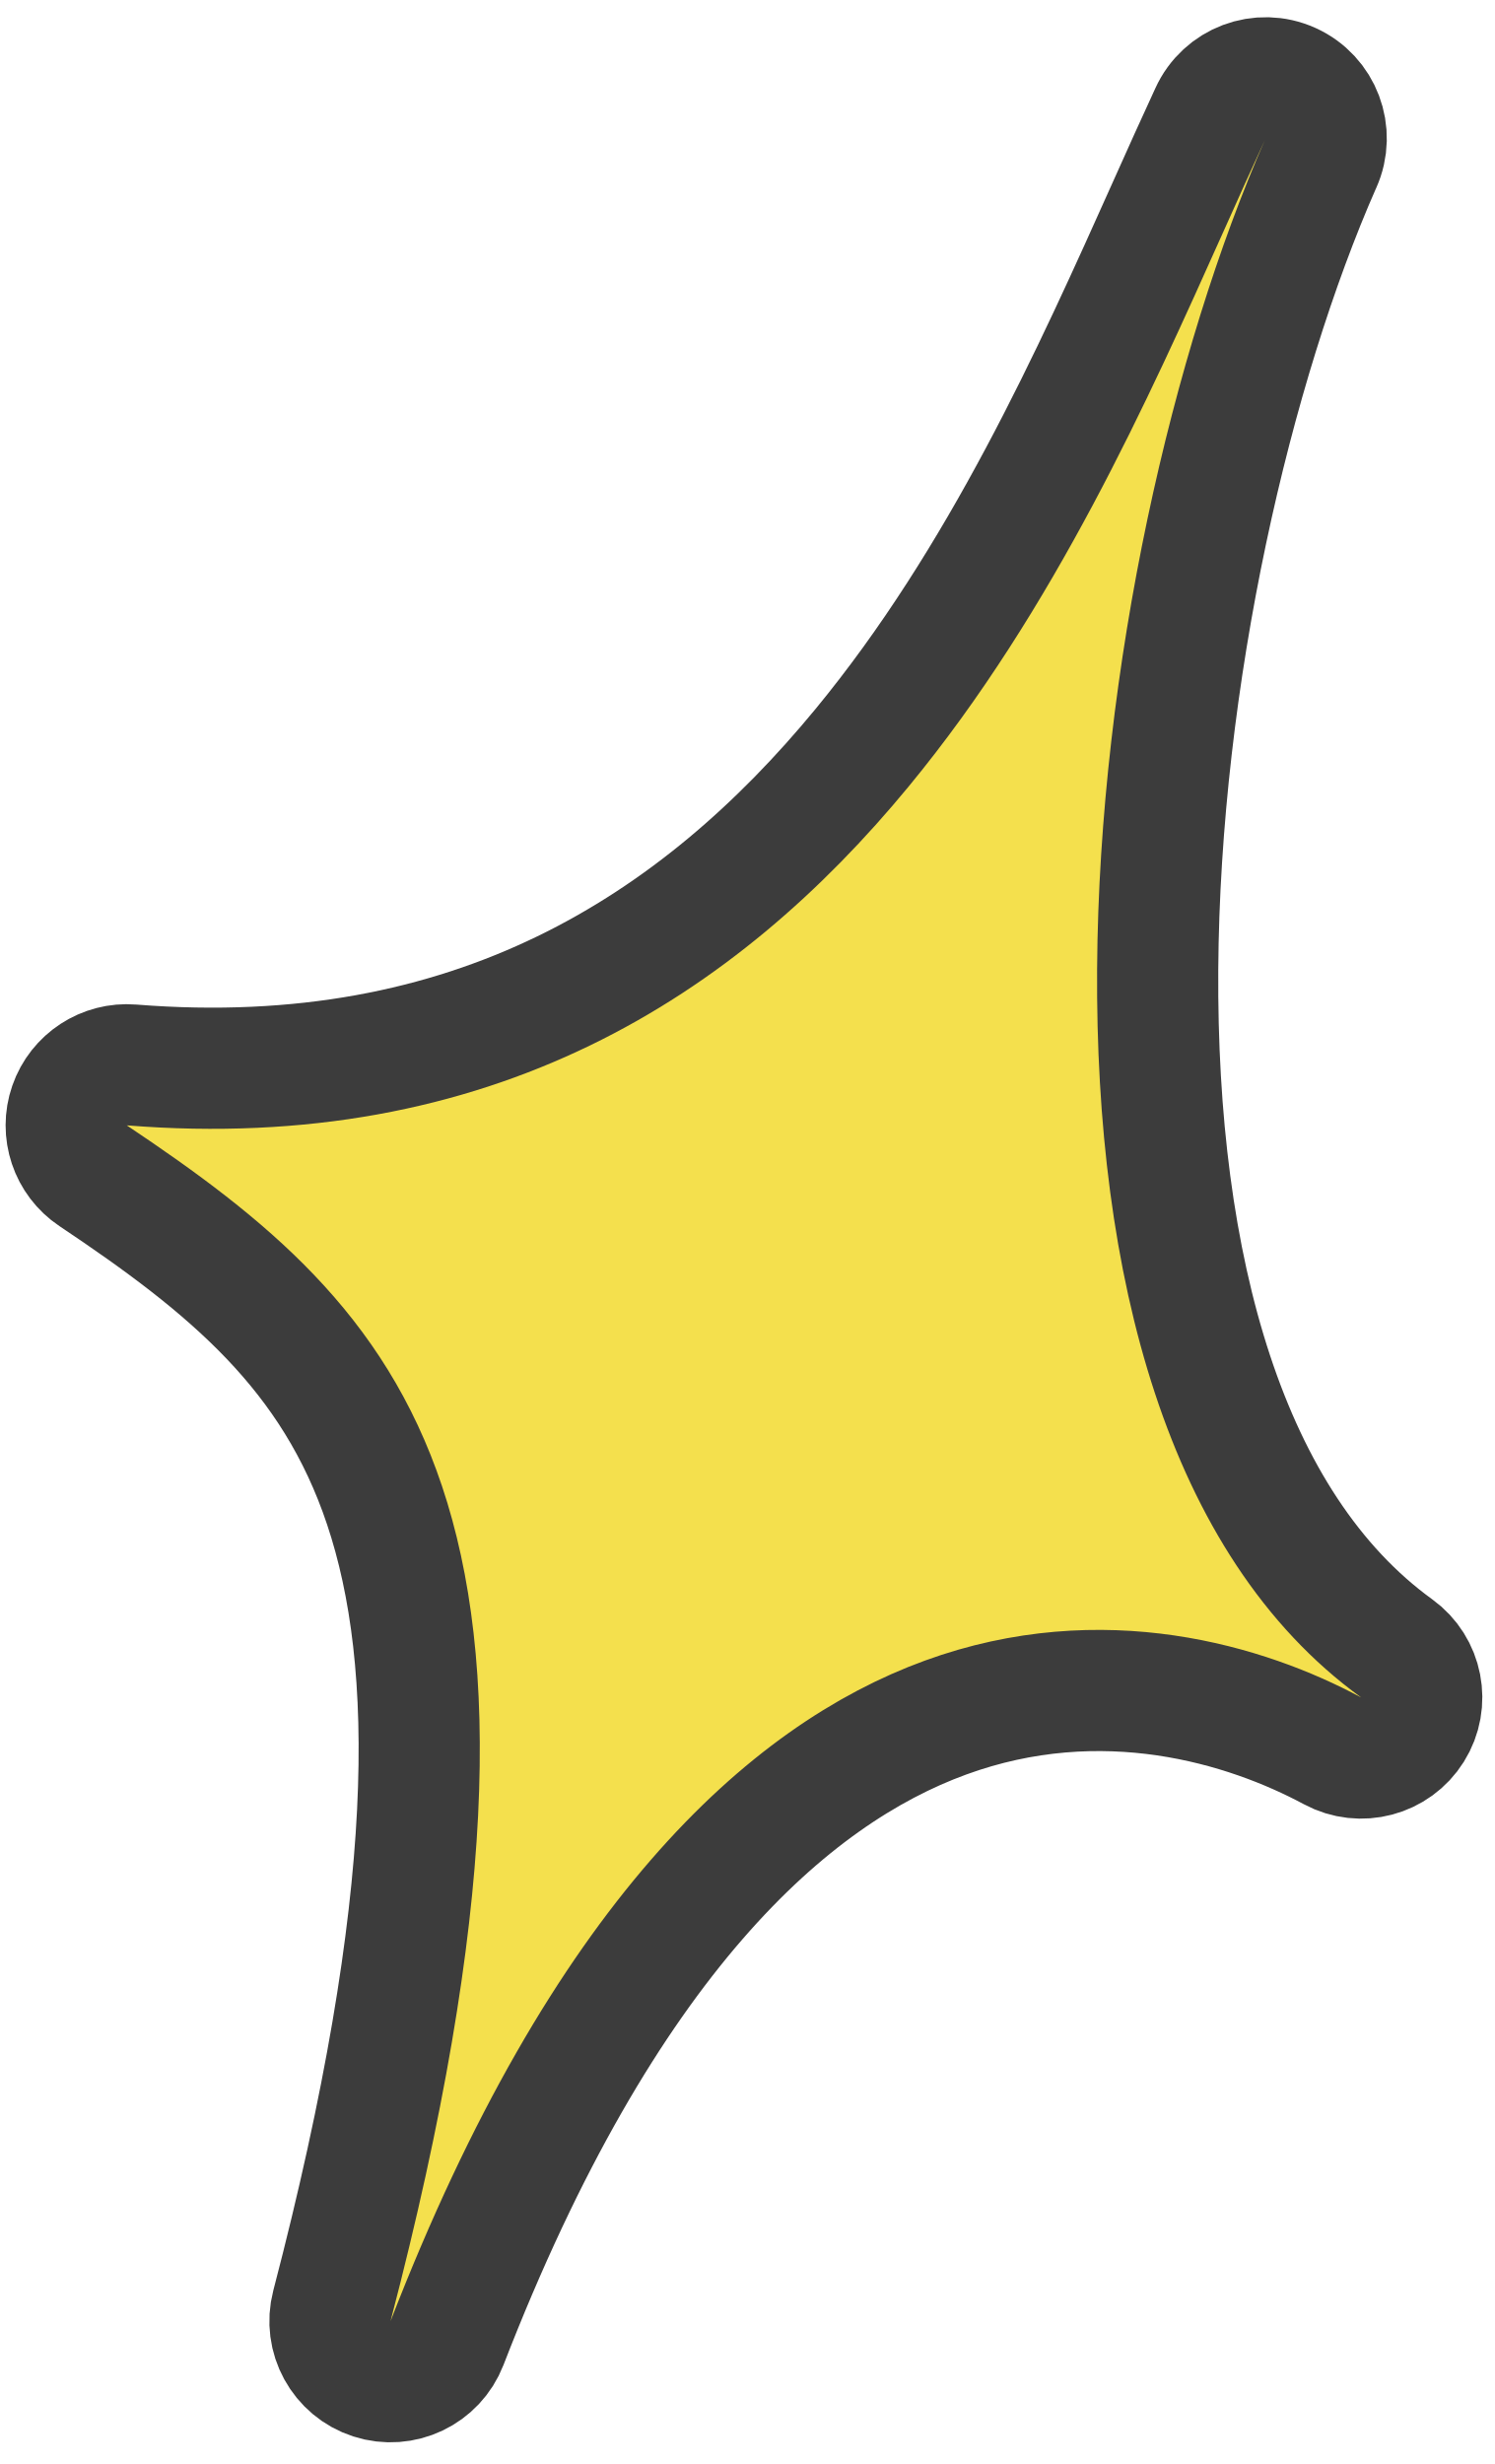
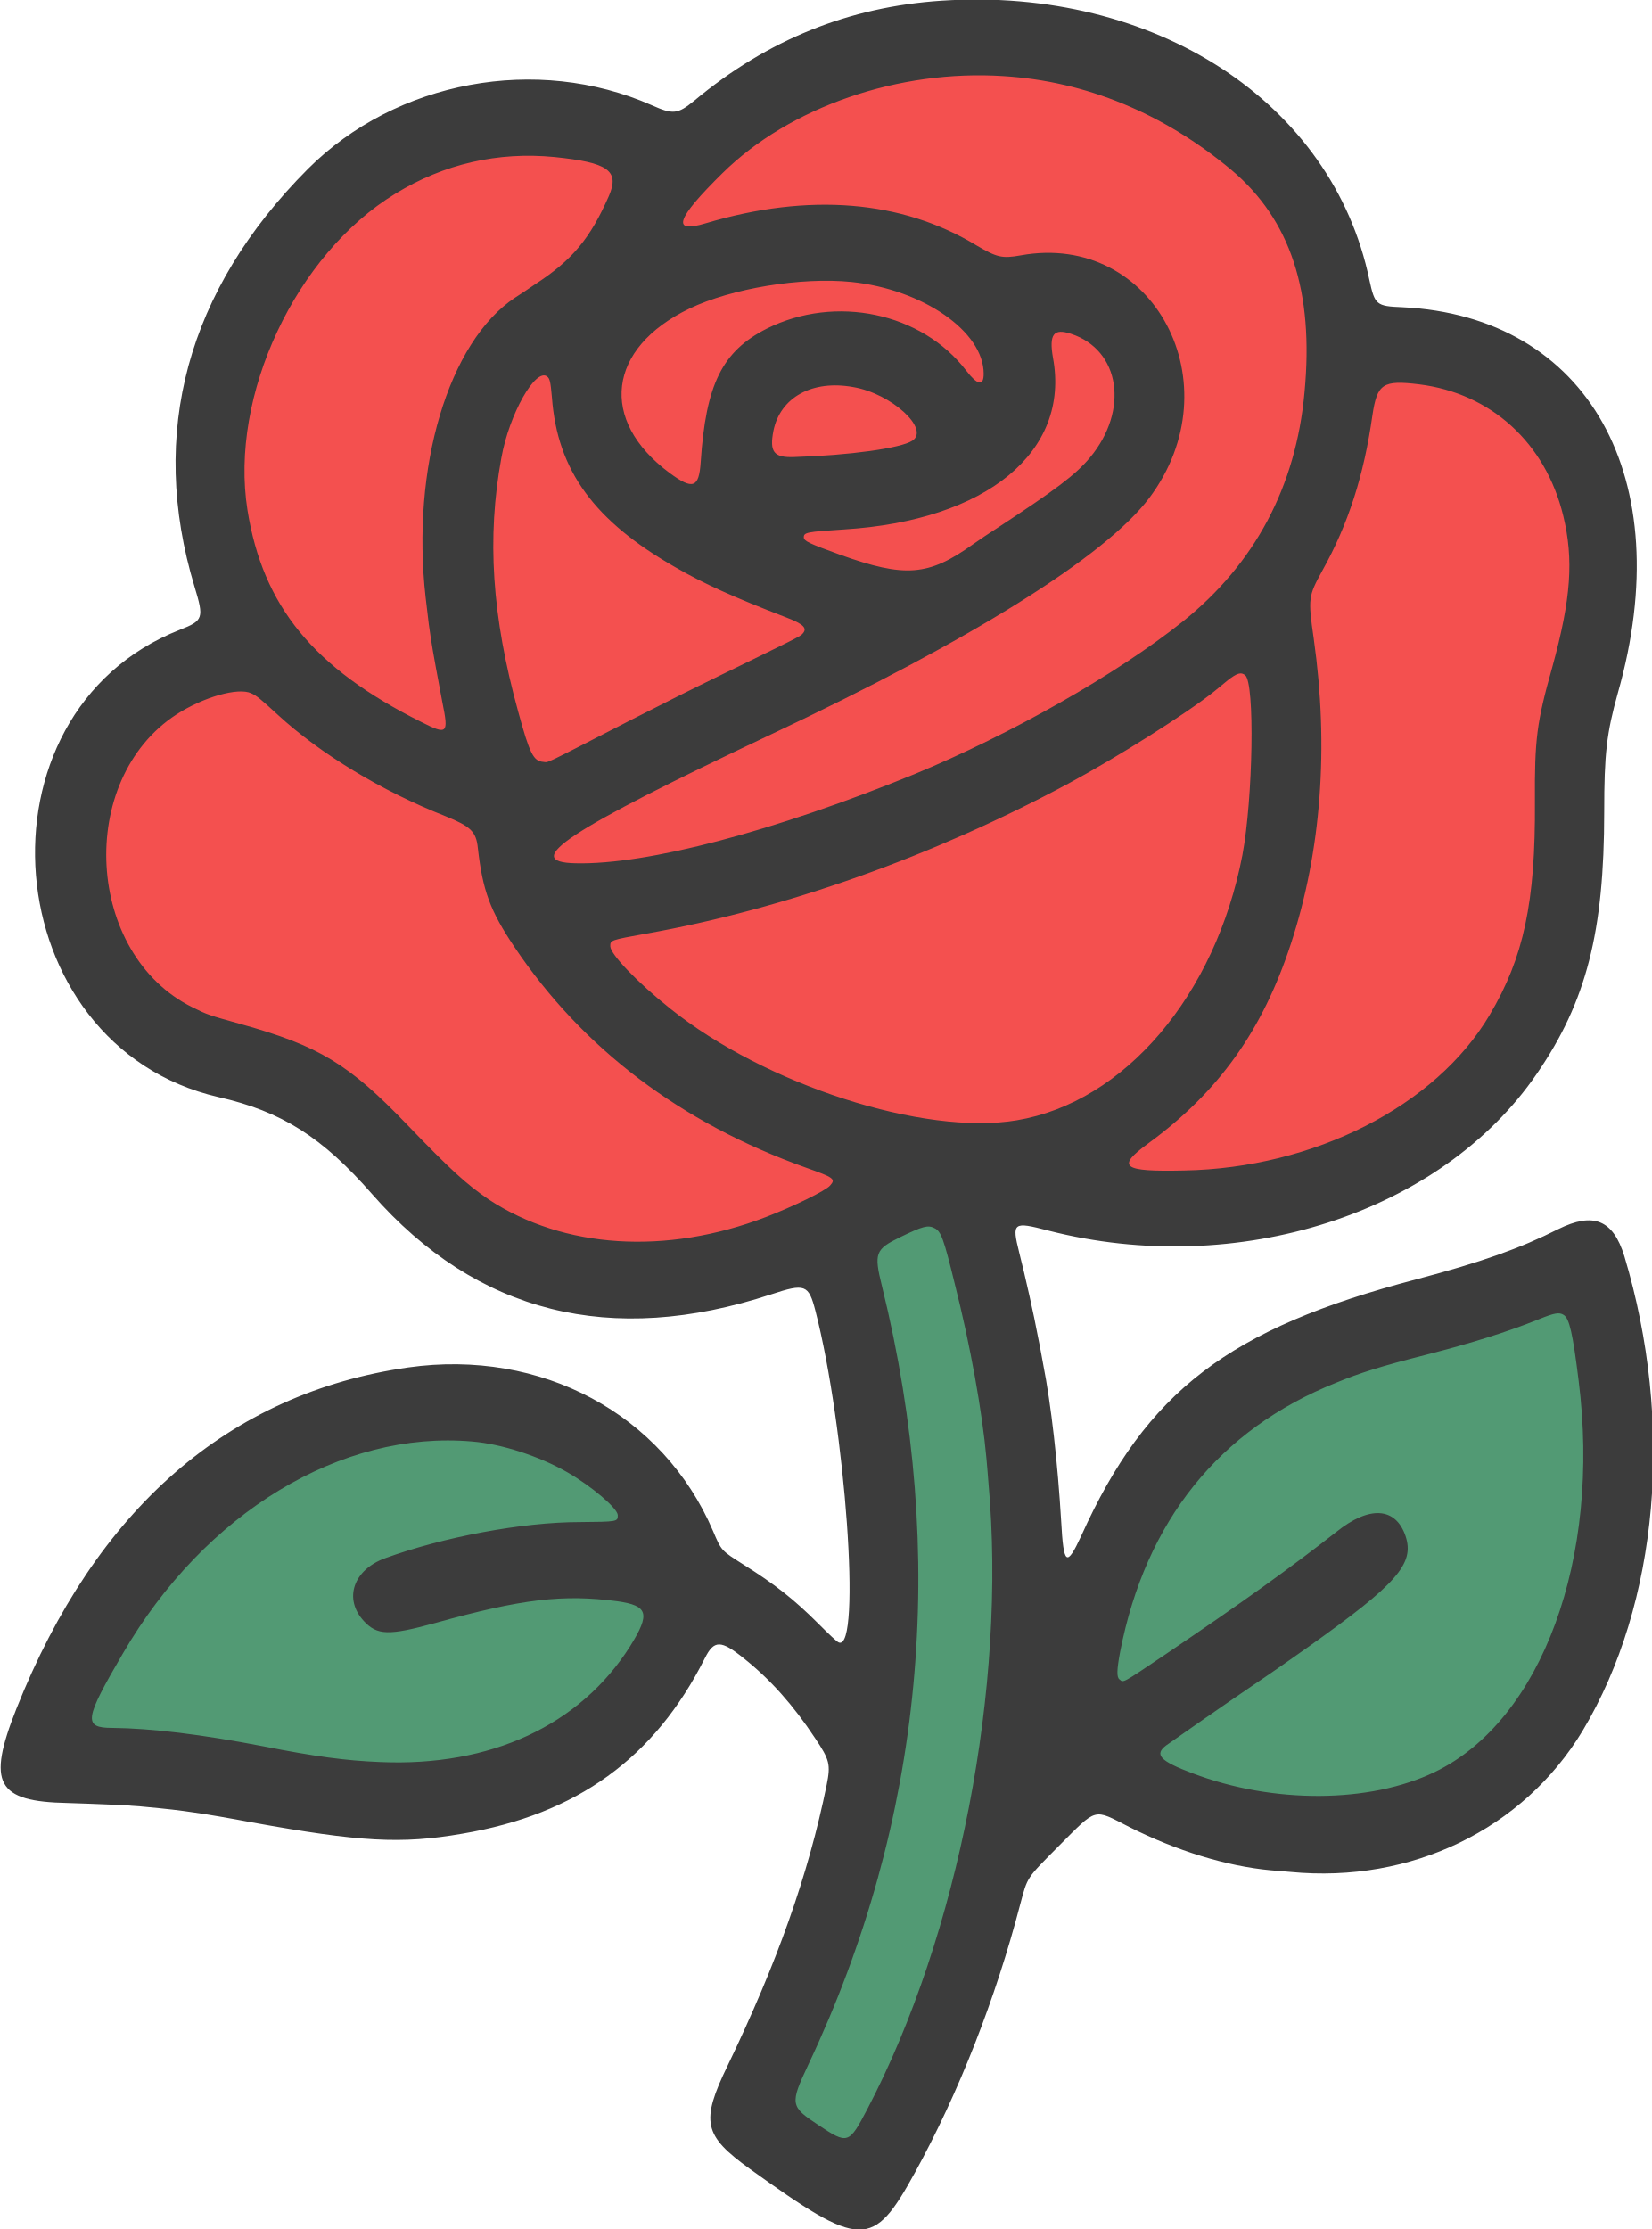
- <svg xmlns="http://www.w3.org/2000/svg" viewBox="0 0 37 61" width="37" height="61">
-   <path d="M32.704 4.042a1.5 1.5 0 0 0-2.734-1.235c-.335.722-.678 1.488-1.036 2.286-1.87 4.174-4.134 9.227-7.595 13.425-4.044 4.906-9.633 8.521-18.08 7.847a1.5 1.5 0 0 0-.954 2.742c3.36 2.246 5.944 4.357 7.217 8.162 1.3 3.885 1.313 9.798-1.304 19.815a1.5 1.5 0 0 0 2.85.921c3.881-10.025 8.474-14.074 12.343-15.484 3.887-1.417 7.451-.32 9.579.823a1.5 1.5 0 0 0 1.589-2.537c-4.224-3.058-5.964-9.436-5.916-16.81.048-7.272 1.84-14.96 4.04-19.955Z" fill="#F4E04D" stroke="#3C3C3C" stroke-width="3" stroke-linejoin="round" />
+ <svg xmlns="http://www.w3.org/2000/svg" viewBox="116 43 484 653" width="484" height="653">
+   <path d="M398.2 60.2 C363.2 62.2 335.4 75.4 315.6 99.4 C307.3 109.3 311.8 116.9 323.8 113.2 C335.8 109.6 345.1 108.2 358.5 108.2 C375.5 108.2 386.7 111.2 399.2 119 C406 123.2 408.9 123.9 415.2 122.7 C446.7 117.1 467.5 147.5 453.2 178.2 C448.2 189 437.6 198.7 415.2 213 C394.8 226.2 375.5 236.5 339.8 253.6 C275.1 284.5 267.6 289.8 276.2 298.6 C284.7 307.2 348.7 291.8 397.6 269.2 C407.8 264.6 409.8 263.6 415.9 260.4 C472.8 230.7 495.7 205.9 502.2 167 C507.7 134.1 500.5 107.3 481.7 90.5 C458.6 69.9 427.1 58.5 398.2 60.2 Z" fill="#F4504F" />
+   <path d="M522.5 150.6 C516.6 151.8 514.2 155.1 513.1 163.5 C511.1 179.1 505.8 196.1 499.4 207.1 C494.4 215.7 494 218.6 495.8 231 C502.1 273.3 495.1 315.5 476.9 345.1 C470.3 355.8 461.8 364.8 449.8 373.7 C441.3 379.9 439.8 384 444.4 388.3 C449.3 392.8 476 391.6 495.7 386 C539.1 373.5 564.6 345.5 569.6 304.8 C570.5 297.4 570.6 295.3 570.6 280.9 C570.7 259.5 571.1 255.9 575.8 239.4 C585.6 204.2 580.2 178.4 559.6 161.9 C549.5 153.8 532.6 148.6 522.5 150.6 Z" fill="#F4504F" />
+   <path d="M184.8 240.7 C140.3 245.4 126.3 310.6 163.7 338.8 C168.7 342.6 172.8 344.3 185.4 347.9 C207.4 354.1 216.1 359.4 232.5 376.8 C242.9 387.7 246.1 390.8 251.1 394.7 C278.7 416.2 317.4 417.4 356.1 398.1 C362.4 394.9 364.2 392.9 364.2 389.2 C364.2 385.2 362.6 383.6 355.3 381 C320.4 368.2 295.4 350.5 275.9 324.6 C265.7 311.1 262.3 303.6 261.2 292.2 C260.5 284.5 257.7 281.1 249.3 277.9 C231.6 271.1 212.6 259.6 200.4 248.3 C195.4 243.8 194.2 242.8 192.4 242 C191.1 241.4 186.7 240.4 185.9 240.5 C185.8 240.5 185.2 240.6 184.8 240.7 Z" fill="#F4504F" />
+   <path d="M266.8 83.8 C250.2 84.5 232 91.6 220 102 C177.7 138.5 170.1 200.9 203.7 235.6 C215.1 247.3 237.2 261.3 244.4 261.3 C251.1 261.3 252.6 257.5 250.2 245.9 C248.1 234.9 246.8 227.2 246.2 221.8 C246.1 220.3 245.8 217.5 245.6 215.6 C244.9 209.8 245 192.8 245.7 186.8 C249.1 159.7 256.8 143 269.7 134.4 C271.1 133.5 273.6 131.9 275.4 130.7 C286.7 123.3 292.7 116.3 298.4 103.8 C302.7 94.4 301 89.1 293.1 86.8 C287.8 85.2 274.1 83.2 271.2 83.5 C271 83.5 269 83.7 266.8 83.8 Z" fill="#F4504F" />
+   <path d="M477.8 235.8 C475.8 236.2 474.2 237.1 470.4 240.1 C465 244.4 458.5 248.9 447.1 256.2 C444.6 257.8 433.2 264.5 429.2 266.8 C425.1 269.1 413.5 275 409.2 277 C406.5 278.3 402.8 280 400.8 281 C373.2 294 334 306.5 304.1 311.8 C293.4 313.6 292.1 314.2 290.5 317.8 C288.4 322.3 291.1 326.3 303.8 337.8 C324.1 356.2 357.2 371 389.4 376.2 C449.7 385.9 494.8 324.8 487 243.8 C486.5 238 482.7 234.8 477.8 235.8 Z" fill="#F4504F" />
+   <path d="M273.8 148.5 C260.9 151 252.7 185.2 256.5 220.9 C258.4 239.2 265.1 264.1 269.2 268.5 C273.2 272.9 276.3 272.3 291.1 264.6 C300.5 259.6 320.7 249.5 330.8 244.6 C356.5 232.1 356 232.5 356 227.5 C356 223.3 354 221.4 346.4 218.5 C301.5 201.3 284.9 185.6 282.7 158.6 C282 150.9 279.1 147.5 273.8 148.5 Z" fill="#F4504F" />
+   <path d="M351.2 120.4 C303.4 125.4 279.9 150.3 299.1 175.8 C311.5 192.2 325.2 193.9 326.3 179.1 C327.9 156 332.3 147.8 345.9 142.4 C363.6 135.4 383.3 140.1 394.7 154 C403.7 165.1 413.2 157.5 407.2 144.1 C400.5 129.1 374.4 118 351.2 120.4 Z" fill="#F4504F" />
+   <path d="M425.3 135.8 C420.4 136.8 418.5 141.1 419.6 148.9 C420.4 154.4 420.3 157.4 419.2 161.9 C415.2 179.2 393.7 191.2 363.6 193.1 C349.8 194 347.2 195.1 347.2 200.4 C347.3 204.6 349.6 206.3 360.6 210.2 C380.9 217.5 389.5 216.7 404.6 206.1 C407.2 204.3 411 201.8 413 200.5 C440.4 183 447.6 174 447.2 157.8 C446.9 144.8 435.9 133.7 425.3 135.8 Z" fill="#F4504F" />
+   <path d="M355.6 151.4 C343 153.5 333.6 167 338.1 176.7 C340.7 182.2 343.1 182.6 364.3 181 C375.1 180.2 383.9 178 386.6 175.5 C397.4 165.4 375 148.1 355.6 151.4 Z" fill="#F4504F" />
+   <path d="M385.6 397.6 C382 398.4 373.3 402.7 371.3 404.7 C367.6 408.3 367.2 411.9 369.4 420.6 C388.8 499 381.6 575.4 348.1 646.1 C341.8 659.4 342.5 662.8 352.6 669.6 C363.2 676.7 367.7 676 372.7 666.6 C394 627.2 408.1 575.4 411 526.5 C411.8 513.9 411.6 486.7 410.6 476.4 C410.4 474.2 410.2 471 410 469.2 C408.6 453.2 403.3 426 398.2 408.2 C395.6 399.3 391.9 396.2 385.6 397.6 Z" fill="#529A74" />
+   <path d="M570.1 423 C569.5 423.1 566.5 424.2 563.3 425.4 C553.9 429.2 545.6 431.8 531.9 435.3 C496.8 444.3 479 454.3 462.3 474.6 C450 489.5 439.3 515.1 438.3 532 C437.9 539.7 444.2 542.7 451 538.1 C452.2 537.3 456.6 534.3 460.9 531.4 C482.6 516.7 496.7 506.6 510.2 496 C517.2 490.5 520.4 489.9 522.5 493.5 C525.6 498.9 520.5 504.2 496.6 521.1 C495.2 522.1 492.4 524.1 490.2 525.6 C488.1 527.2 483.4 530.4 479.8 532.9 C467.4 541.2 455.2 549.9 453.6 551.4 C449.1 555.9 450.6 561.5 457.3 564.6 C485 577.5 522.8 577.1 544.1 563.6 C577.2 542.7 592.7 487.8 581.2 431.9 C579.8 424.9 575.9 421.8 570.1 423 Z" fill="#529A74" />
+   <path d="M242.8 460 C202.3 461.8 163.7 491.2 140.4 537.9 C135.2 548.4 138.2 554.2 149 554.2 C159.8 554.2 176.4 556.3 192.3 559.5 C244.6 570.1 277.9 562.4 300.1 534.6 C313.4 518 312.7 509.4 297.8 507.3 C281.4 504.9 268.8 506.4 241.9 513.7 C229.6 517.1 227.6 517.1 225.6 513.6 C223.3 509.6 225.1 506.2 230.6 504.1 C246.3 498.2 269.4 493.9 285.9 493.9 C298.5 493.8 299.8 493.4 301.5 489.8 C302.9 486.5 302 483.8 298.2 480.1 C283.8 466.3 263.9 459.1 242.8 460 Z" fill="#529A74" />
+   <path d="M391.9 43.2 C364.7 45 340.9 54.6 319.4 72.5 C314.5 76.5 313.2 76.6 306.9 73.8 C273.3 59 232.1 66.6 206.2 92.5 C170.8 128 159.4 169.9 173 214.9 C175.8 224.1 175.6 224.8 168.7 227.5 C106.6 251.9 114.6 349.3 180 364.4 C198.5 368.6 210.4 376.1 225 392.8 C255.7 427.8 295 437.6 341.9 422.2 C351.9 418.9 352.9 419.3 354.9 427 C363.7 461.1 368.4 526.5 361.8 524.2 C361.3 524.1 358.8 521.7 355.7 518.6 C348.7 511.6 343 507.1 333.9 501.4 C327.3 497.2 327.4 497.4 324.9 491.5 C310.2 457.2 274.6 438.1 235.6 443.6 C183.1 451.1 144.1 485 120.8 543.6 C112.1 565.5 115 570.8 135.8 571.2 C145.1 571.5 152.6 571.8 157.2 572.2 C165.8 573 168.2 573.3 173 574 C176 574.4 183.6 575.7 189.9 576.9 C221.5 582.6 233.5 583.3 251.4 580.2 C285.1 574.5 307.8 558 322.5 528.8 C325.2 523.4 327.2 523.4 333.9 528.8 C341.6 534.9 348.4 542.5 354.8 552.2 C359.1 558.6 359.4 559.9 358.2 565.9 C352.8 592.4 343.6 618.2 329.2 648.1 C321.2 664.6 322.1 668.6 335.7 678.4 C368.4 701.9 371.7 702 384.1 679.4 C396.9 656.1 407.7 628.5 414.9 600.9 C417.1 592.7 416.6 593.5 426.2 583.8 C437.6 572.4 436.2 572.8 446.8 578.2 C460.7 585.2 475.3 589.7 488.2 590.9 C489.2 591 491.8 591.2 494.1 591.4 C529.5 594.8 562.3 578.9 579.7 550 C602 512.7 606.6 459.9 591.9 411 C588.6 400.3 582.8 398 572.5 403.1 C561.4 408.7 549.9 412.8 530.9 417.8 C476 432.2 451.9 450.6 432.8 492.9 C428.5 502.2 427.6 501.6 426.9 488.6 C425.9 471.8 424 454.6 421.6 442.5 C421.4 441.5 420.8 437.9 420.1 434.6 C418.9 428.1 416.4 417 414.6 409.9 C412.4 401.1 412.8 400.8 423.1 403.5 C478.5 417.7 538.3 398.5 566.3 357.5 C580.8 336.4 586 315.9 586 280.8 C586 263.8 586.7 257.8 590 246 C607.9 183.1 581.3 135.6 526.8 133 C519.2 132.7 518.8 132.3 517.2 125 C506.4 73 454.4 39.1 391.9 43.2 Z M410 65.3 C434.2 66.8 456.9 76.2 476.8 92.8 C494.1 107.4 501 128.4 498.2 157.9 C495.7 185.6 483.6 208.2 462.5 225.1 C443.2 240.5 412.2 258.1 383.9 269.8 C343 286.5 305.5 296.4 284.7 295.9 C268.2 295.6 282.3 286.3 342 258.1 C400.6 230.5 439.9 205.9 452.7 188.9 C477.7 155.6 454 110.8 415.1 117.8 C409.5 118.8 408.1 118.4 402.1 114.9 C380.2 101.6 353 99.4 322.8 108.4 C312.6 111.5 314 107.2 327.7 93.7 C347.4 74.3 379.3 63.3 410 65.3 Z M278.4 89 C294.2 90.6 297.6 93 294.4 100.4 C288.9 112.9 283.7 119.2 272.6 126.4 C270.9 127.6 268.3 129.3 266.9 130.2 C247.4 143.1 236.4 180 240.7 218 C241.6 225.9 241.8 227.2 242.2 229.8 C242.8 233.9 244.5 242.9 245.6 248.7 C247.5 258 247.1 258.4 239.4 254.5 C207.8 238.7 193 220.6 188.5 192.4 C183.2 158.9 202.6 117.5 231.9 99.7 C246.1 91 261.9 87.4 278.4 89 Z M365.5 125.6 C386.4 127.8 404.2 140.1 404.2 152.5 C404.2 156.2 402.4 155.9 399.1 151.6 C386.1 134.6 360.8 129.2 340.6 139.3 C327.6 145.9 322.8 155.6 321.3 178.3 C320.8 186 319 186.6 312.1 181.5 C291.4 166.1 293.9 145 318 133.4 C330.3 127.5 350.7 124.1 365.5 125.6 Z M429.8 140.8 C444.2 145.5 446.9 163.2 435.3 177.1 C431.1 182.1 425.4 186.4 408 197.8 C406.1 199 403 201.1 401 202.5 C388 211.8 381.1 212.3 362.1 205.5 C353 202.2 351.5 201.5 351.5 200.4 C351.5 199 352.3 198.8 363.3 198.1 C405.1 195.5 429.6 175.3 424.5 147.8 C423.3 140.9 424.7 139.1 429.8 140.8 Z M276.3 153.3 C277.1 153.9 277.3 154.9 277.7 159.4 C279.3 180.9 290.1 195.6 313.9 209.2 C322.2 214 330.8 217.9 346.4 223.9 C351.6 225.9 352.7 227.1 351 228.8 C350.3 229.5 348.3 230.5 326.5 241.1 C320.1 244.2 308.7 249.9 301.1 253.8 C274 267.7 276.9 266.3 275.2 266.2 C272.3 266 271.2 263.9 267.8 251.4 C260.1 223.5 258.6 200.5 262.9 177.1 C265.2 164.3 272.9 150.7 276.3 153.3 Z M531.8 155.6 C552.8 158.2 568.8 172.7 574 194.1 C577.1 206.9 576.3 218.4 570.8 238.4 C566.2 254.7 565.6 259.6 565.7 277.8 C565.9 307.3 562.4 323.6 552.4 340.4 C536.6 367.1 500.9 385.2 462.9 385.9 C444.7 386.3 442.9 384.9 452.5 377.9 C473 362.9 485.9 344.9 494.2 319.5 C503.1 292.4 505.4 261.9 500.9 230.1 C499.2 218.3 499.3 217.7 503.4 210.2 C511 196.6 515.6 182.3 518.1 164.6 C519.5 155.4 521.1 154.3 531.8 155.6 Z M366 156.4 C377.2 158.3 388.5 168.7 383.3 172.1 C380 174.3 364.9 176.4 348.6 176.9 C342.7 177.1 341.4 175.4 342.6 169.2 C344.6 159.4 354 154.2 366 156.4 Z M480.8 240.8 C483.7 243 483.1 277 480 293.5 C472.1 334.6 445.5 365.9 413.9 371.2 C386.7 375.8 340.2 360.8 312.4 338.5 C302.7 330.8 294.8 322.5 294.8 320.2 C294.8 318.4 294.9 318.4 305.4 316.5 C345.9 309.3 389.3 293.9 429.1 272.5 C443.4 264.8 463.7 252 471.8 245.5 C473.1 244.4 474.9 243 475.7 242.3 C478.4 240.2 479.6 239.8 480.8 240.8 Z M189.6 246.1 C191.2 246.8 192.5 247.9 197.5 252.5 C209.8 263.8 227.9 274.8 246.5 282.1 C253.9 285.1 255.5 286.6 256 291.4 C257.4 303.9 259.6 309.8 266.7 320.4 C286.7 350.2 315.5 372 352.2 385.1 C360.4 388 360.9 388.4 359.2 390.3 C358 391.8 348.3 396.5 340.5 399.5 C311.1 410.8 281.1 408.8 259.2 394.4 C252.5 389.8 248.1 385.8 235.4 372.6 C218.2 354.7 209.5 349.4 186.5 343 C177.2 340.4 176.8 340.3 172.4 338.1 C141 322.6 138.2 271.5 167.7 252.3 C175.6 247.2 185.8 244.3 189.6 246.1 Z M389.8 402.8 C391.7 403.7 392.5 405.9 395.7 419 C400.3 437.1 403.8 456.8 405 470.2 C405.2 472 405.4 475.2 405.6 477.4 C411 537 396.8 609.9 370.1 660.9 C364.7 671.2 364.4 671.3 355.7 665.5 C347.5 660.1 347.4 659.4 352.8 647.9 C386.6 576.4 393.9 499 374.4 419.8 C372 410.1 372.4 409 379.8 405.4 C386.4 402.2 387.9 401.8 389.8 402.8 Z M574.1 428.2 C575.8 429.2 576.8 433.7 578.5 447.4 C585.1 499.6 567.7 547 536.4 562.1 C517.4 571.3 489.1 571.5 465.4 562.5 C455.8 558.9 454.1 557 457.7 554.3 C460.5 552.3 475.6 541.8 481.8 537.6 C485.8 534.9 490.9 531.4 493 529.9 C495.1 528.4 498 526.4 499.4 525.4 C525.3 507 530.5 501.1 527.8 493 C524.9 484.5 517.2 484 507.5 491.8 C493.8 502.5 480.9 511.8 457.1 527.9 C444.6 536.3 445.2 536 444 535 C443.1 534.4 443.2 532.1 444.2 526.8 C451.7 488.5 473.2 461.8 507.4 448.1 C514.4 445.2 520.8 443.2 533.4 440 C547.1 436.5 557.6 433.2 566.8 429.5 C571.5 427.6 572.8 427.4 574.1 428.2 Z M254.4 465.3 C262.9 466 274 469.6 282.2 474.3 C289.2 478.3 297 484.9 297 486.9 C297 488.8 296.9 488.8 285.8 488.9 C269.1 488.9 245.8 493.3 228.8 499.5 C219.5 502.9 216.6 511.4 222.6 517.9 C226.5 522.1 229.9 522.2 243.4 518.5 C268.9 511.4 280.9 510 296.9 512.1 C305.9 513.4 306.6 515.7 300.6 525.3 C285.9 548.5 259.7 560.6 227.4 559.2 C217.3 558.8 208.4 557.6 193.2 554.6 C175.1 551.1 160.2 549.3 148.9 549.2 C140.3 549.2 140.7 546.7 152 527.4 C176 486.1 216 461.9 254.4 465.3 Z" fill="#3C3C3C" />
</svg>
